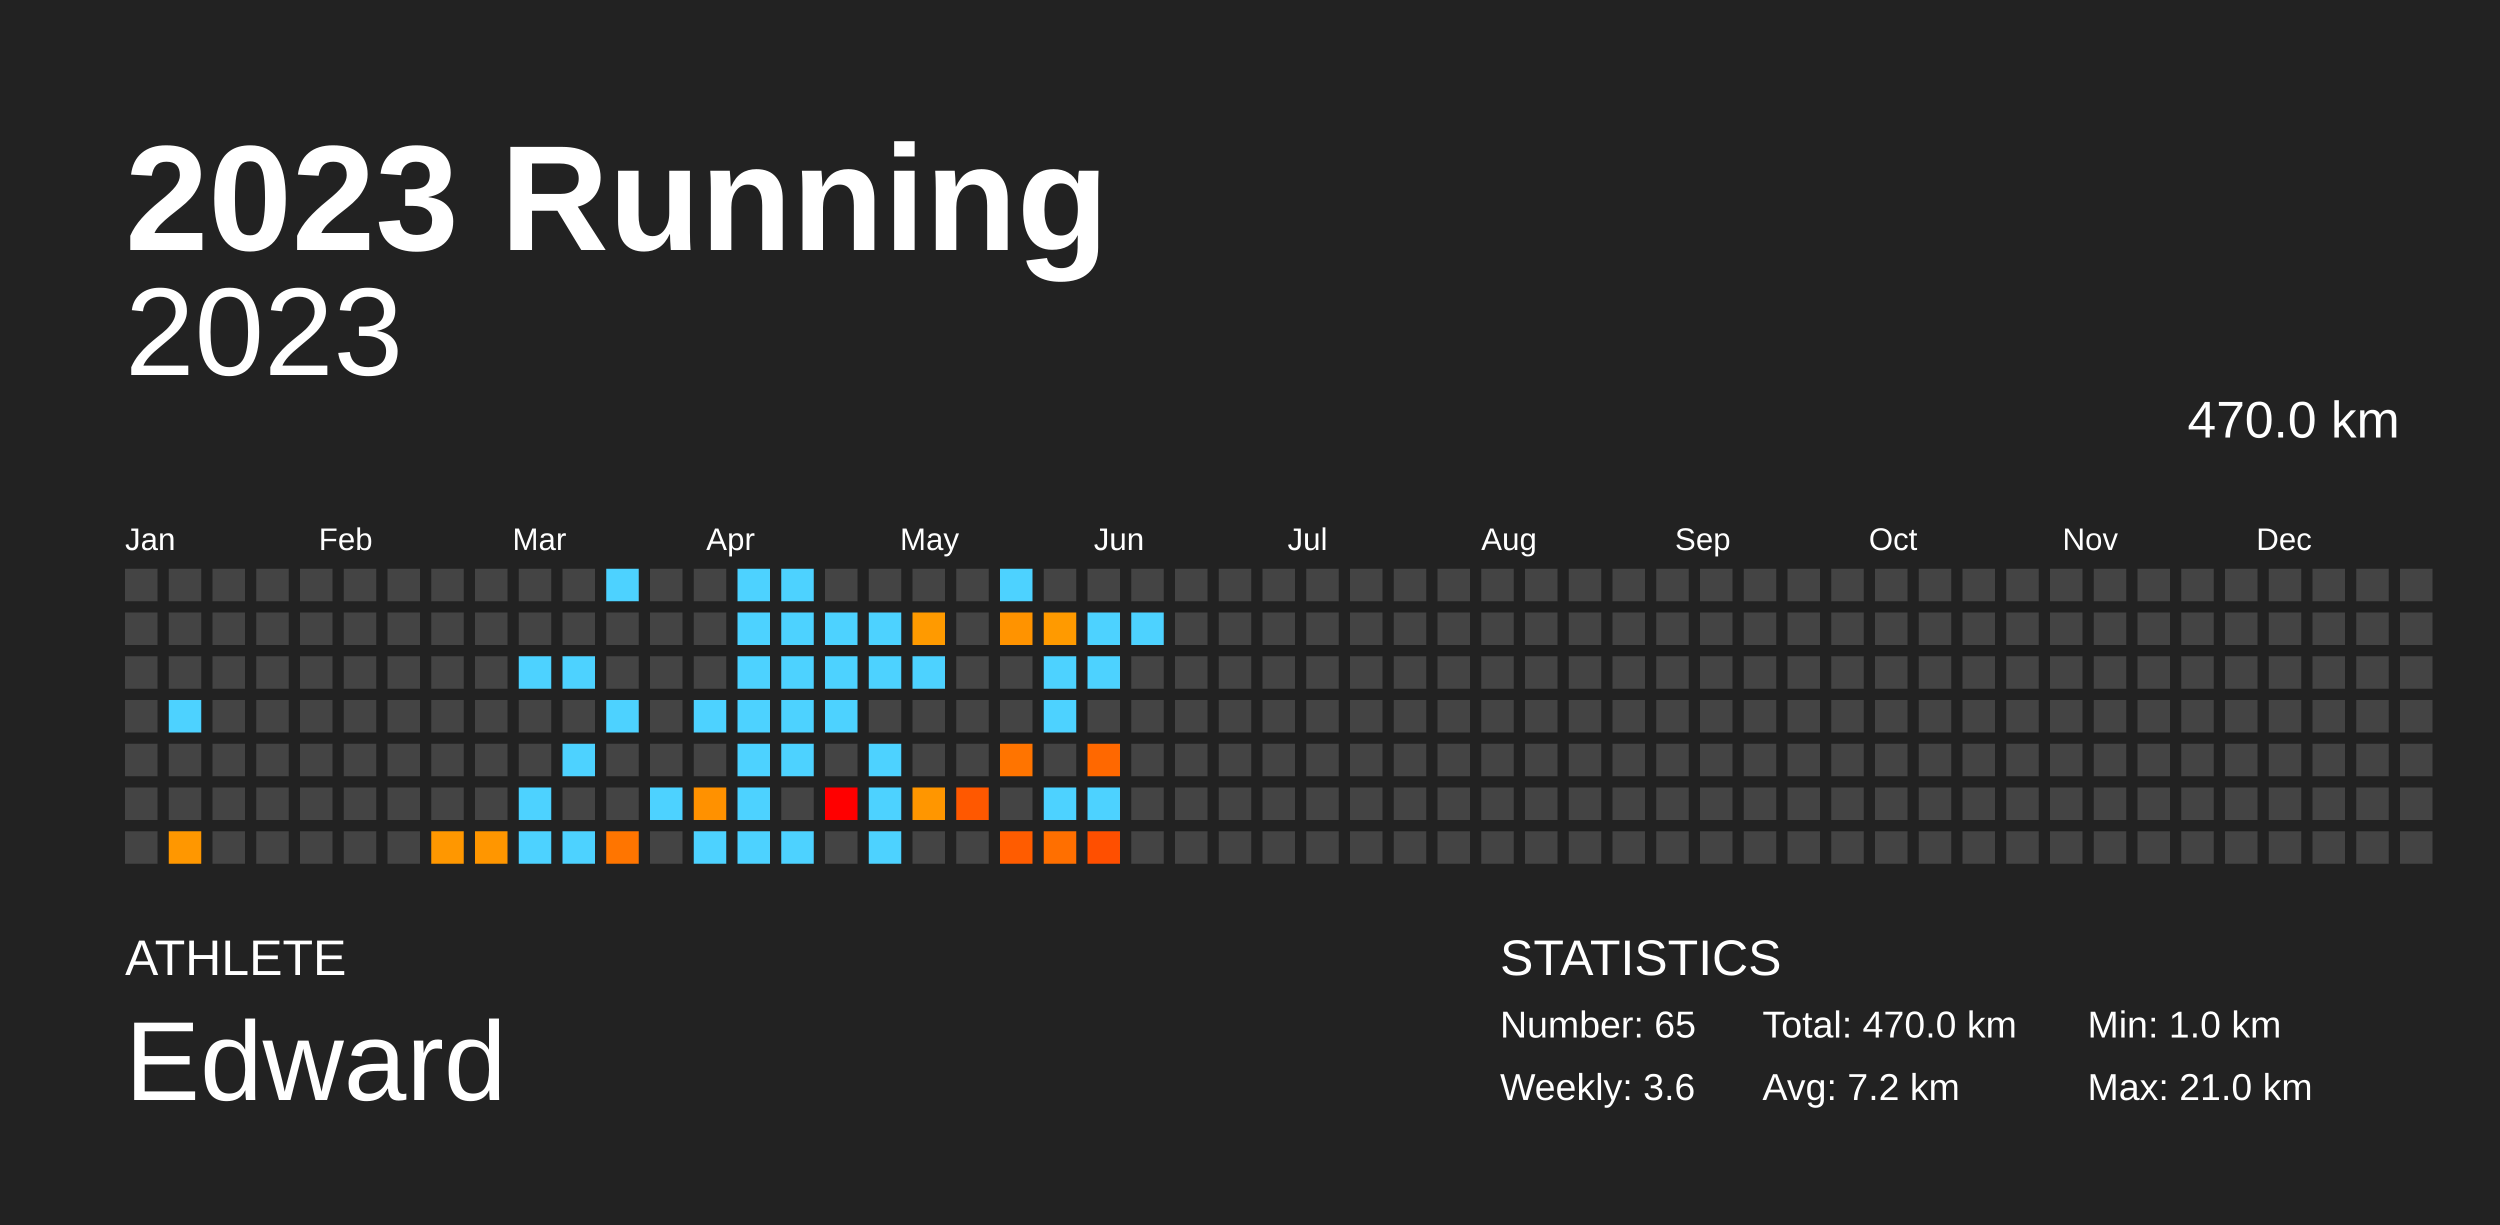
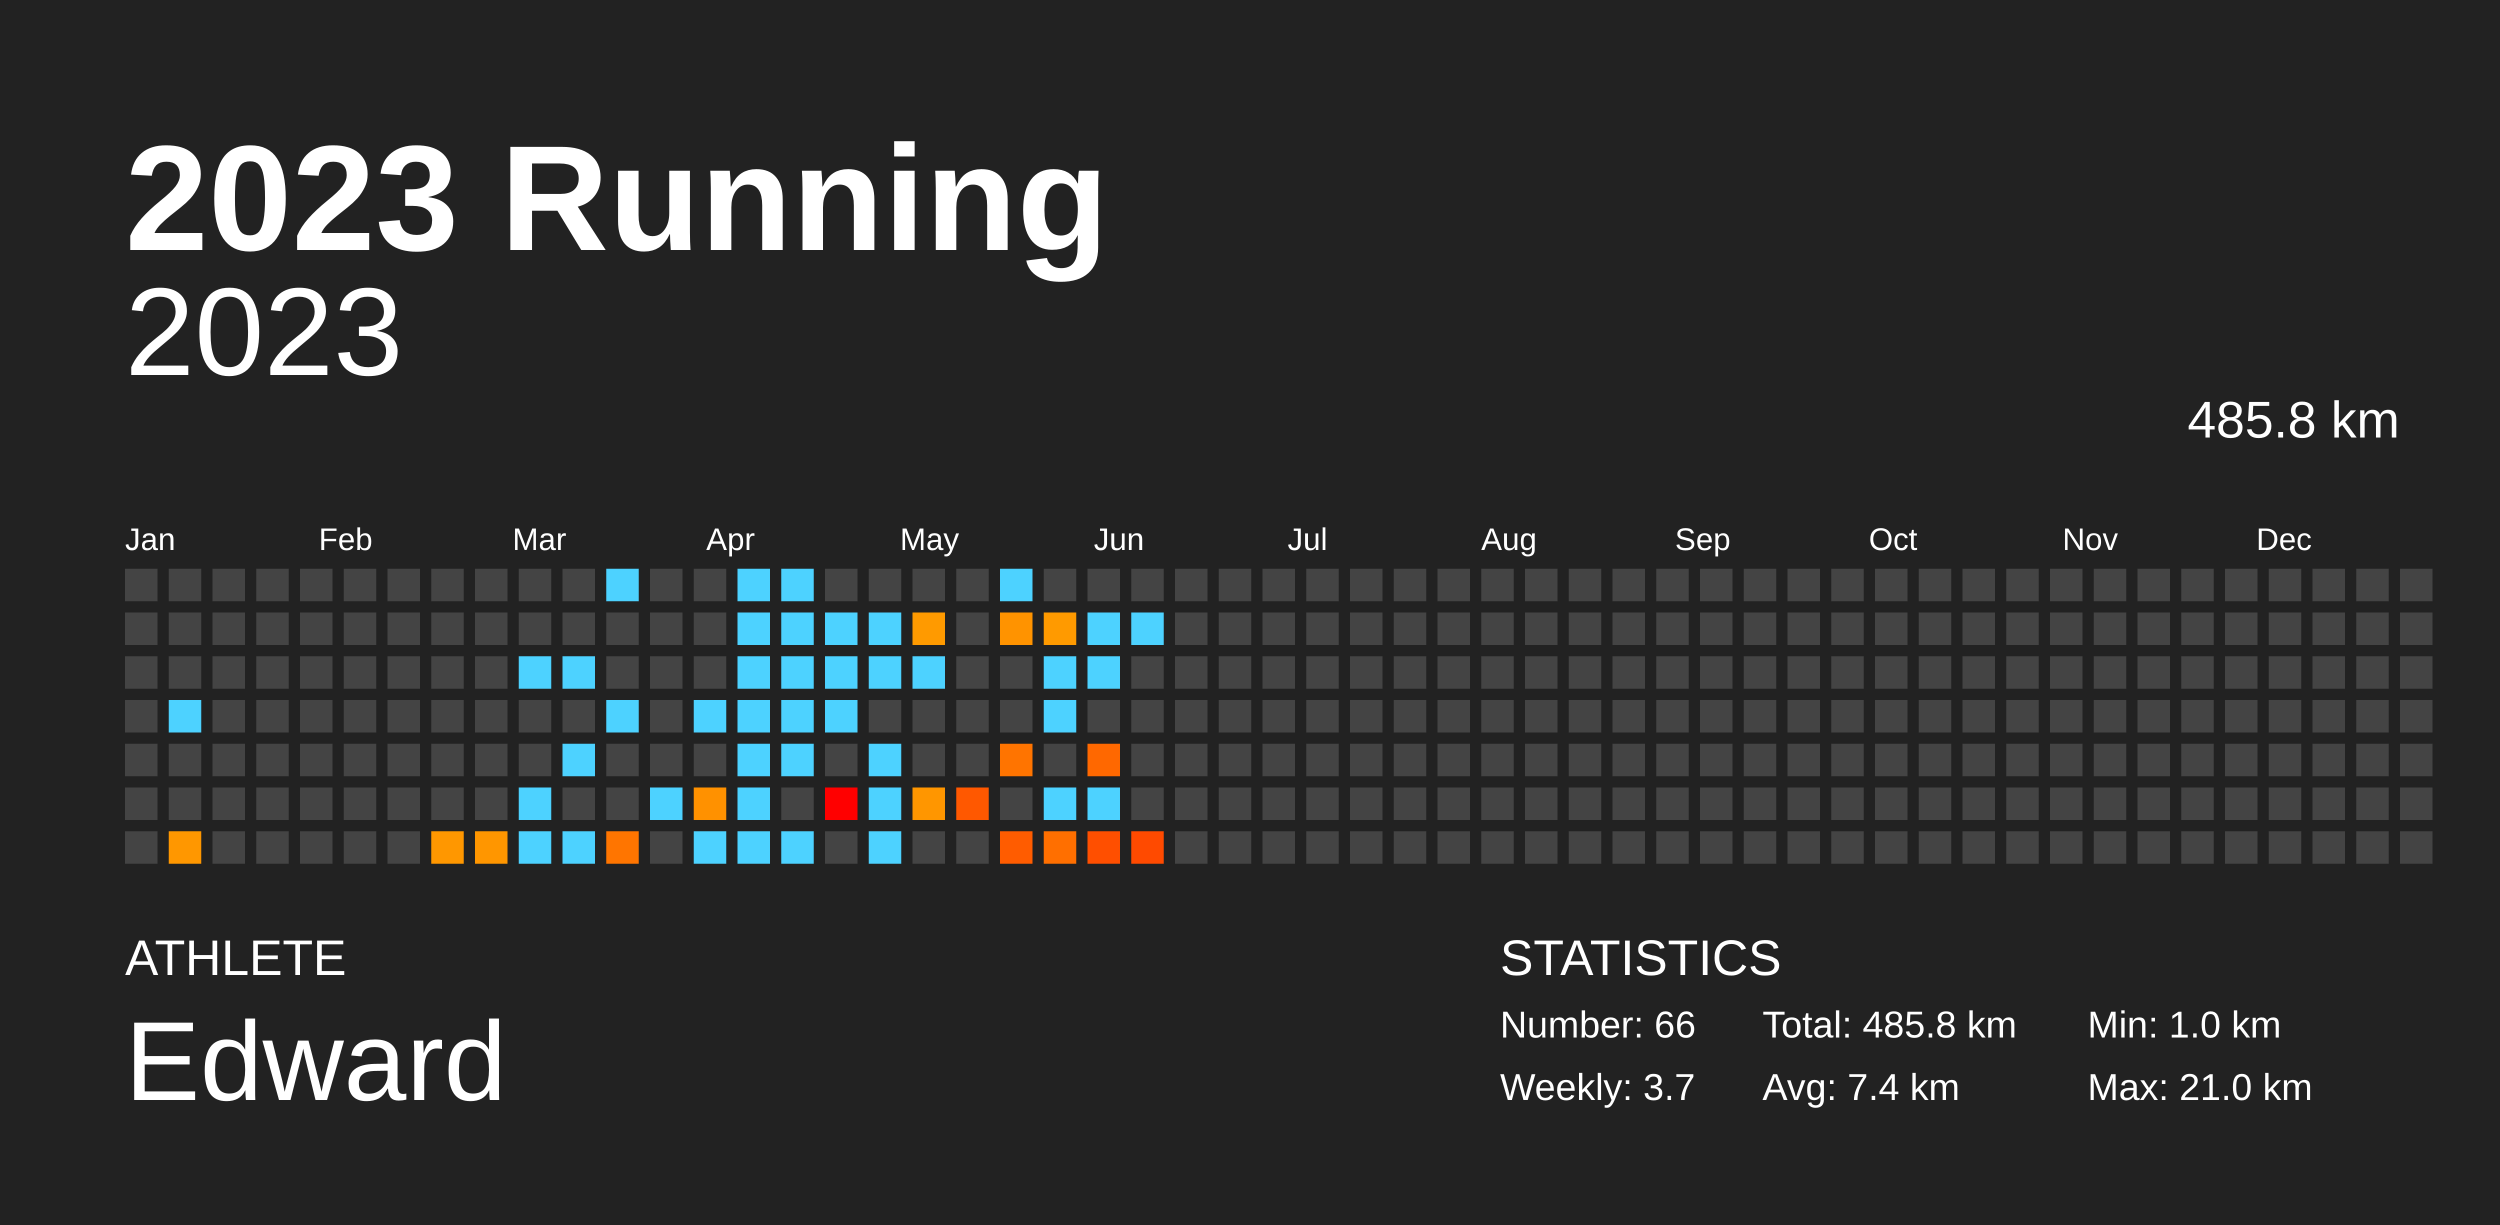
<svg xmlns="http://www.w3.org/2000/svg" baseProfile="full" height="98mm" version="1.1" viewBox="0,0,200,98" width="200mm">
  <defs />
  <rect fill="#222222" height="98" width="200" x="0" y="0" />
  <text fill="#FFFFFF" style="font-size:12px; font-family:Arial; font-weight:bold;" x="10" y="20">2023 Running</text>
  <text fill="#FFFFFF" style="font-size:4px; font-family:Arial" x="10" y="78">ATHLETE</text>
  <text fill="#FFFFFF" style="font-size:9px; font-family:Arial" x="10" y="88">Edward</text>
  <text fill="#FFFFFF" style="font-size:4px; font-family:Arial" x="120" y="78">STATISTICS</text>
-   <text fill="#FFFFFF" style="font-size:3px; font-family:Arial" x="120" y="83">Number: 65</text>
-   <text fill="#FFFFFF" style="font-size:3px; font-family:Arial" x="120" y="88">Weekly: 3.6</text>
-   <text fill="#FFFFFF" style="font-size:3px; font-family:Arial" x="141" y="83">Total: 470.0 km</text>
-   <text fill="#FFFFFF" style="font-size:3px; font-family:Arial" x="141" y="88">Avg: 7.2 km</text>
+   <text fill="#FFFFFF" style="font-size:3px; font-family:Arial" x="120" y="83">Number: 66</text>
+   <text fill="#FFFFFF" style="font-size:3px; font-family:Arial" x="120" y="88">Weekly: 3.7</text>
+   <text fill="#FFFFFF" style="font-size:3px; font-family:Arial" x="141" y="83">Total: 485.8 km</text>
+   <text fill="#FFFFFF" style="font-size:3px; font-family:Arial" x="141" y="88">Avg: 7.4 km</text>
  <text fill="#FFFFFF" style="font-size:3px; font-family:Arial" x="167" y="83">Min: 1.0 km</text>
  <text fill="#FFFFFF" style="font-size:3px; font-family:Arial" x="167" y="88">Max: 21.0 km</text>
  <text alignment-baseline="hanging" fill="#FFFFFF" style="font-size:10.0px; font-family:Arial;" x="10" y="30">2023</text>
-   <text alignment-baseline="hanging" fill="#FFFFFF" style="font-size:4.125px; font-family:Arial;" x="175" y="35">470.0 km</text>
+   <text alignment-baseline="hanging" fill="#FFFFFF" style="font-size:4.125px; font-family:Arial;" x="175" y="35">485.8 km</text>
  <text fill="#FFFFFF" style="font-size:2.5px; font-family:Arial" x="10.0" y="44">Jan</text>
  <text fill="#FFFFFF" style="font-size:2.5px; font-family:Arial" x="25.5" y="44">Feb</text>
  <text fill="#FFFFFF" style="font-size:2.5px; font-family:Arial" x="41.0" y="44">Mar</text>
  <text fill="#FFFFFF" style="font-size:2.5px; font-family:Arial" x="56.5" y="44">Apr</text>
  <text fill="#FFFFFF" style="font-size:2.5px; font-family:Arial" x="72.0" y="44">May</text>
  <text fill="#FFFFFF" style="font-size:2.5px; font-family:Arial" x="87.5" y="44">Jun</text>
  <text fill="#FFFFFF" style="font-size:2.5px; font-family:Arial" x="103.0" y="44">Jul</text>
  <text fill="#FFFFFF" style="font-size:2.5px; font-family:Arial" x="118.5" y="44">Aug</text>
  <text fill="#FFFFFF" style="font-size:2.5px; font-family:Arial" x="134.0" y="44">Sep</text>
  <text fill="#FFFFFF" style="font-size:2.5px; font-family:Arial" x="149.5" y="44">Oct</text>
  <text fill="#FFFFFF" style="font-size:2.5px; font-family:Arial" x="165.0" y="44">Nov</text>
  <text fill="#FFFFFF" style="font-size:2.5px; font-family:Arial" x="180.5" y="44">Dec</text>
  <rect fill="#444444" height="2.6" width="2.6" x="10.0" y="45.5" />
  <rect fill="#444444" height="2.6" width="2.6" x="10.0" y="49.0" />
  <rect fill="#444444" height="2.6" width="2.6" x="10.0" y="52.5" />
  <rect fill="#444444" height="2.6" width="2.6" x="10.0" y="56.0" />
  <rect fill="#444444" height="2.6" width="2.6" x="10.0" y="59.5" />
  <rect fill="#444444" height="2.6" width="2.6" x="10.0" y="63.0" />
  <rect fill="#444444" height="2.6" width="2.6" x="10.0" y="66.5" />
  <rect fill="#444444" height="2.6" width="2.6" x="13.5" y="45.5" />
  <rect fill="#444444" height="2.6" width="2.6" x="13.5" y="49.0" />
  <rect fill="#444444" height="2.6" width="2.6" x="13.5" y="52.5" />
  <rect fill="#4dd2ff" height="2.6" width="2.6" x="13.5" y="56.0" />
  <rect fill="#444444" height="2.6" width="2.6" x="13.5" y="59.5" />
  <rect fill="#444444" height="2.6" width="2.6" x="13.5" y="63.0" />
  <rect fill="#ff9700" height="2.6" width="2.6" x="13.5" y="66.5" />
  <rect fill="#444444" height="2.6" width="2.6" x="17.0" y="45.5" />
  <rect fill="#444444" height="2.6" width="2.6" x="17.0" y="49.0" />
  <rect fill="#444444" height="2.6" width="2.6" x="17.0" y="52.5" />
  <rect fill="#444444" height="2.6" width="2.6" x="17.0" y="56.0" />
  <rect fill="#444444" height="2.6" width="2.6" x="17.0" y="59.5" />
  <rect fill="#444444" height="2.6" width="2.6" x="17.0" y="63.0" />
  <rect fill="#444444" height="2.6" width="2.6" x="17.0" y="66.5" />
  <rect fill="#444444" height="2.6" width="2.6" x="20.5" y="45.5" />
  <rect fill="#444444" height="2.6" width="2.6" x="20.5" y="49.0" />
  <rect fill="#444444" height="2.6" width="2.6" x="20.5" y="52.5" />
  <rect fill="#444444" height="2.6" width="2.6" x="20.5" y="56.0" />
  <rect fill="#444444" height="2.6" width="2.6" x="20.5" y="59.5" />
  <rect fill="#444444" height="2.6" width="2.6" x="20.5" y="63.0" />
  <rect fill="#444444" height="2.6" width="2.6" x="20.5" y="66.5" />
  <rect fill="#444444" height="2.6" width="2.6" x="24.0" y="45.5" />
  <rect fill="#444444" height="2.6" width="2.6" x="24.0" y="49.0" />
  <rect fill="#444444" height="2.6" width="2.6" x="24.0" y="52.5" />
  <rect fill="#444444" height="2.6" width="2.6" x="24.0" y="56.0" />
  <rect fill="#444444" height="2.6" width="2.6" x="24.0" y="59.5" />
  <rect fill="#444444" height="2.6" width="2.6" x="24.0" y="63.0" />
  <rect fill="#444444" height="2.6" width="2.6" x="24.0" y="66.5" />
  <rect fill="#444444" height="2.6" width="2.6" x="27.5" y="45.5" />
  <rect fill="#444444" height="2.6" width="2.6" x="27.5" y="49.0" />
  <rect fill="#444444" height="2.6" width="2.6" x="27.5" y="52.5" />
  <rect fill="#444444" height="2.6" width="2.6" x="27.5" y="56.0" />
  <rect fill="#444444" height="2.6" width="2.6" x="27.5" y="59.5" />
  <rect fill="#444444" height="2.6" width="2.6" x="27.5" y="63.0" />
  <rect fill="#444444" height="2.6" width="2.6" x="27.5" y="66.5" />
  <rect fill="#444444" height="2.6" width="2.6" x="31.0" y="45.5" />
  <rect fill="#444444" height="2.6" width="2.6" x="31.0" y="49.0" />
  <rect fill="#444444" height="2.6" width="2.6" x="31.0" y="52.5" />
  <rect fill="#444444" height="2.6" width="2.6" x="31.0" y="56.0" />
  <rect fill="#444444" height="2.6" width="2.6" x="31.0" y="59.5" />
  <rect fill="#444444" height="2.6" width="2.6" x="31.0" y="63.0" />
  <rect fill="#444444" height="2.6" width="2.6" x="31.0" y="66.5" />
  <rect fill="#444444" height="2.6" width="2.6" x="34.5" y="45.5" />
  <rect fill="#444444" height="2.6" width="2.6" x="34.5" y="49.0" />
  <rect fill="#444444" height="2.6" width="2.6" x="34.5" y="52.5" />
  <rect fill="#444444" height="2.6" width="2.6" x="34.5" y="56.0" />
  <rect fill="#444444" height="2.6" width="2.6" x="34.5" y="59.5" />
  <rect fill="#444444" height="2.6" width="2.6" x="34.5" y="63.0" />
  <rect fill="#ff9700" height="2.6" width="2.6" x="34.5" y="66.5" />
  <rect fill="#444444" height="2.6" width="2.6" x="38.0" y="45.5" />
  <rect fill="#444444" height="2.6" width="2.6" x="38.0" y="49.0" />
  <rect fill="#444444" height="2.6" width="2.6" x="38.0" y="52.5" />
  <rect fill="#444444" height="2.6" width="2.6" x="38.0" y="56.0" />
  <rect fill="#444444" height="2.6" width="2.6" x="38.0" y="59.5" />
  <rect fill="#444444" height="2.6" width="2.6" x="38.0" y="63.0" />
  <rect fill="#ff9600" height="2.6" width="2.6" x="38.0" y="66.5" />
  <rect fill="#444444" height="2.6" width="2.6" x="41.5" y="45.5" />
  <rect fill="#444444" height="2.6" width="2.6" x="41.5" y="49.0" />
  <rect fill="#4dd2ff" height="2.6" width="2.6" x="41.5" y="52.5" />
  <rect fill="#444444" height="2.6" width="2.6" x="41.5" y="56.0" />
  <rect fill="#444444" height="2.6" width="2.6" x="41.5" y="59.5" />
  <rect fill="#4dd2ff" height="2.6" width="2.6" x="41.5" y="63.0" />
  <rect fill="#4dd2ff" height="2.6" width="2.6" x="41.5" y="66.5" />
  <rect fill="#444444" height="2.6" width="2.6" x="45.0" y="45.5" />
  <rect fill="#444444" height="2.6" width="2.6" x="45.0" y="49.0" />
  <rect fill="#4dd2ff" height="2.6" width="2.6" x="45.0" y="52.5" />
  <rect fill="#444444" height="2.6" width="2.6" x="45.0" y="56.0" />
  <rect fill="#4dd2ff" height="2.6" width="2.6" x="45.0" y="59.5" />
  <rect fill="#444444" height="2.6" width="2.6" x="45.0" y="63.0" />
  <rect fill="#4dd2ff" height="2.6" width="2.6" x="45.0" y="66.5" />
  <rect fill="#4dd2ff" height="2.6" width="2.6" x="48.5" y="45.5" />
  <rect fill="#444444" height="2.6" width="2.6" x="48.5" y="49.0" />
  <rect fill="#444444" height="2.6" width="2.6" x="48.5" y="52.5" />
  <rect fill="#4dd2ff" height="2.6" width="2.6" x="48.5" y="56.0" />
  <rect fill="#444444" height="2.6" width="2.6" x="48.5" y="59.5" />
  <rect fill="#444444" height="2.6" width="2.6" x="48.5" y="63.0" />
  <rect fill="#ff7500" height="2.6" width="2.6" x="48.5" y="66.5" />
  <rect fill="#444444" height="2.6" width="2.6" x="52.0" y="45.5" />
  <rect fill="#444444" height="2.6" width="2.6" x="52.0" y="49.0" />
  <rect fill="#444444" height="2.6" width="2.6" x="52.0" y="52.5" />
  <rect fill="#444444" height="2.6" width="2.6" x="52.0" y="56.0" />
  <rect fill="#444444" height="2.6" width="2.6" x="52.0" y="59.5" />
  <rect fill="#4dd2ff" height="2.6" width="2.6" x="52.0" y="63.0" />
  <rect fill="#444444" height="2.6" width="2.6" x="52.0" y="66.5" />
  <rect fill="#444444" height="2.6" width="2.6" x="55.5" y="45.5" />
  <rect fill="#444444" height="2.6" width="2.6" x="55.5" y="49.0" />
  <rect fill="#444444" height="2.6" width="2.6" x="55.5" y="52.5" />
  <rect fill="#4dd2ff" height="2.6" width="2.6" x="55.5" y="56.0" />
  <rect fill="#444444" height="2.6" width="2.6" x="55.5" y="59.5" />
  <rect fill="#ff9100" height="2.6" width="2.6" x="55.5" y="63.0" />
  <rect fill="#4dd2ff" height="2.6" width="2.6" x="55.5" y="66.5" />
  <rect fill="#4dd2ff" height="2.6" width="2.6" x="59.0" y="45.5" />
  <rect fill="#4dd2ff" height="2.6" width="2.6" x="59.0" y="49.0" />
  <rect fill="#4dd2ff" height="2.6" width="2.6" x="59.0" y="52.5" />
  <rect fill="#4dd2ff" height="2.6" width="2.6" x="59.0" y="56.0" />
  <rect fill="#4dd2ff" height="2.6" width="2.6" x="59.0" y="59.5" />
  <rect fill="#4dd2ff" height="2.6" width="2.6" x="59.0" y="63.0" />
  <rect fill="#4dd2ff" height="2.6" width="2.6" x="59.0" y="66.5" />
  <rect fill="#4dd2ff" height="2.6" width="2.6" x="62.5" y="45.5" />
  <rect fill="#4dd2ff" height="2.6" width="2.6" x="62.5" y="49.0" />
  <rect fill="#4dd2ff" height="2.6" width="2.6" x="62.5" y="52.5" />
  <rect fill="#4dd2ff" height="2.6" width="2.6" x="62.5" y="56.0" />
  <rect fill="#4dd2ff" height="2.6" width="2.6" x="62.5" y="59.5" />
  <rect fill="#444444" height="2.6" width="2.6" x="62.5" y="63.0" />
  <rect fill="#4dd2ff" height="2.6" width="2.6" x="62.5" y="66.5" />
  <rect fill="#444444" height="2.6" width="2.6" x="66.0" y="45.5" />
  <rect fill="#4dd2ff" height="2.6" width="2.6" x="66.0" y="49.0" />
  <rect fill="#4dd2ff" height="2.6" width="2.6" x="66.0" y="52.5" />
  <rect fill="#4dd2ff" height="2.6" width="2.6" x="66.0" y="56.0" />
  <rect fill="#444444" height="2.6" width="2.6" x="66.0" y="59.5" />
  <rect fill="red" height="2.6" width="2.6" x="66.0" y="63.0" />
  <rect fill="#444444" height="2.6" width="2.6" x="66.0" y="66.5" />
  <rect fill="#444444" height="2.6" width="2.6" x="69.5" y="45.5" />
  <rect fill="#4dd2ff" height="2.6" width="2.6" x="69.5" y="49.0" />
  <rect fill="#4dd2ff" height="2.6" width="2.6" x="69.5" y="52.5" />
  <rect fill="#444444" height="2.6" width="2.6" x="69.5" y="56.0" />
  <rect fill="#4dd2ff" height="2.6" width="2.6" x="69.5" y="59.5" />
  <rect fill="#4dd2ff" height="2.6" width="2.6" x="69.5" y="63.0" />
  <rect fill="#4dd2ff" height="2.6" width="2.6" x="69.5" y="66.5" />
  <rect fill="#444444" height="2.6" width="2.6" x="73.0" y="45.5" />
  <rect fill="#ff9a00" height="2.6" width="2.6" x="73.0" y="49.0" />
  <rect fill="#4dd2ff" height="2.6" width="2.6" x="73.0" y="52.5" />
  <rect fill="#444444" height="2.6" width="2.6" x="73.0" y="56.0" />
  <rect fill="#444444" height="2.6" width="2.6" x="73.0" y="59.5" />
  <rect fill="#ff9600" height="2.6" width="2.6" x="73.0" y="63.0" />
  <rect fill="#444444" height="2.6" width="2.6" x="73.0" y="66.5" />
  <rect fill="#444444" height="2.6" width="2.6" x="76.5" y="45.5" />
  <rect fill="#444444" height="2.6" width="2.6" x="76.5" y="49.0" />
  <rect fill="#444444" height="2.6" width="2.6" x="76.5" y="52.5" />
  <rect fill="#444444" height="2.6" width="2.6" x="76.5" y="56.0" />
  <rect fill="#444444" height="2.6" width="2.6" x="76.5" y="59.5" />
  <rect fill="#ff5800" height="2.6" width="2.6" x="76.5" y="63.0" />
  <rect fill="#444444" height="2.6" width="2.6" x="76.5" y="66.5" />
  <rect fill="#4dd2ff" height="2.6" width="2.6" x="80.0" y="45.5" />
  <rect fill="#ff9300" height="2.6" width="2.6" x="80.0" y="49.0" />
  <rect fill="#444444" height="2.6" width="2.6" x="80.0" y="52.5" />
  <rect fill="#444444" height="2.6" width="2.6" x="80.0" y="56.0" />
  <rect fill="#ff7400" height="2.6" width="2.6" x="80.0" y="59.5" />
  <rect fill="#444444" height="2.6" width="2.6" x="80.0" y="63.0" />
  <rect fill="#ff5c00" height="2.6" width="2.6" x="80.0" y="66.5" />
  <rect fill="#444444" height="2.6" width="2.6" x="83.5" y="45.5" />
  <rect fill="#ff9a00" height="2.6" width="2.6" x="83.5" y="49.0" />
  <rect fill="#4dd2ff" height="2.6" width="2.6" x="83.5" y="52.5" />
  <rect fill="#4dd2ff" height="2.6" width="2.6" x="83.5" y="56.0" />
  <rect fill="#444444" height="2.6" width="2.6" x="83.5" y="59.5" />
  <rect fill="#4dd2ff" height="2.6" width="2.6" x="83.5" y="63.0" />
  <rect fill="#ff6f00" height="2.6" width="2.6" x="83.5" y="66.5" />
  <rect fill="#444444" height="2.6" width="2.6" x="87.0" y="45.5" />
  <rect fill="#4dd2ff" height="2.6" width="2.6" x="87.0" y="49.0" />
  <rect fill="#4dd2ff" height="2.6" width="2.6" x="87.0" y="52.5" />
  <rect fill="#444444" height="2.6" width="2.6" x="87.0" y="56.0" />
  <rect fill="#ff6800" height="2.6" width="2.6" x="87.0" y="59.5" />
  <rect fill="#4dd2ff" height="2.6" width="2.6" x="87.0" y="63.0" />
  <rect fill="#ff4f00" height="2.6" width="2.6" x="87.0" y="66.5" />
  <rect fill="#444444" height="2.6" width="2.6" x="90.5" y="45.5" />
  <rect fill="#4dd2ff" height="2.6" width="2.6" x="90.5" y="49.0" />
  <rect fill="#444444" height="2.6" width="2.6" x="90.5" y="52.5" />
  <rect fill="#444444" height="2.6" width="2.6" x="90.5" y="56.0" />
  <rect fill="#444444" height="2.6" width="2.6" x="90.5" y="59.5" />
  <rect fill="#444444" height="2.6" width="2.6" x="90.5" y="63.0" />
-   <rect fill="#444444" height="2.6" width="2.6" x="90.5" y="66.5" />
+   <rect fill="#ff4a00" height="2.6" width="2.6" x="90.5" y="66.5" />
  <rect fill="#444444" height="2.6" width="2.6" x="94.0" y="45.5" />
  <rect fill="#444444" height="2.6" width="2.6" x="94.0" y="49.0" />
  <rect fill="#444444" height="2.6" width="2.6" x="94.0" y="52.5" />
  <rect fill="#444444" height="2.6" width="2.6" x="94.0" y="56.0" />
  <rect fill="#444444" height="2.6" width="2.6" x="94.0" y="59.5" />
  <rect fill="#444444" height="2.6" width="2.6" x="94.0" y="63.0" />
  <rect fill="#444444" height="2.6" width="2.6" x="94.0" y="66.5" />
  <rect fill="#444444" height="2.6" width="2.6" x="97.5" y="45.5" />
  <rect fill="#444444" height="2.6" width="2.6" x="97.5" y="49.0" />
  <rect fill="#444444" height="2.6" width="2.6" x="97.5" y="52.5" />
  <rect fill="#444444" height="2.6" width="2.6" x="97.5" y="56.0" />
  <rect fill="#444444" height="2.6" width="2.6" x="97.5" y="59.5" />
  <rect fill="#444444" height="2.6" width="2.6" x="97.5" y="63.0" />
  <rect fill="#444444" height="2.6" width="2.6" x="97.5" y="66.5" />
  <rect fill="#444444" height="2.6" width="2.6" x="101.0" y="45.5" />
  <rect fill="#444444" height="2.6" width="2.6" x="101.0" y="49.0" />
  <rect fill="#444444" height="2.6" width="2.6" x="101.0" y="52.5" />
  <rect fill="#444444" height="2.6" width="2.6" x="101.0" y="56.0" />
  <rect fill="#444444" height="2.6" width="2.6" x="101.0" y="59.5" />
  <rect fill="#444444" height="2.6" width="2.6" x="101.0" y="63.0" />
  <rect fill="#444444" height="2.6" width="2.6" x="101.0" y="66.5" />
  <rect fill="#444444" height="2.6" width="2.6" x="104.5" y="45.5" />
  <rect fill="#444444" height="2.6" width="2.6" x="104.5" y="49.0" />
  <rect fill="#444444" height="2.6" width="2.6" x="104.5" y="52.5" />
  <rect fill="#444444" height="2.6" width="2.6" x="104.5" y="56.0" />
  <rect fill="#444444" height="2.6" width="2.6" x="104.5" y="59.5" />
  <rect fill="#444444" height="2.6" width="2.6" x="104.5" y="63.0" />
  <rect fill="#444444" height="2.6" width="2.6" x="104.5" y="66.5" />
  <rect fill="#444444" height="2.6" width="2.6" x="108.0" y="45.5" />
  <rect fill="#444444" height="2.6" width="2.6" x="108.0" y="49.0" />
  <rect fill="#444444" height="2.6" width="2.6" x="108.0" y="52.5" />
  <rect fill="#444444" height="2.6" width="2.6" x="108.0" y="56.0" />
  <rect fill="#444444" height="2.6" width="2.6" x="108.0" y="59.5" />
  <rect fill="#444444" height="2.6" width="2.6" x="108.0" y="63.0" />
  <rect fill="#444444" height="2.6" width="2.6" x="108.0" y="66.5" />
  <rect fill="#444444" height="2.6" width="2.6" x="111.5" y="45.5" />
  <rect fill="#444444" height="2.6" width="2.6" x="111.5" y="49.0" />
  <rect fill="#444444" height="2.6" width="2.6" x="111.5" y="52.5" />
  <rect fill="#444444" height="2.6" width="2.6" x="111.5" y="56.0" />
  <rect fill="#444444" height="2.6" width="2.6" x="111.5" y="59.5" />
  <rect fill="#444444" height="2.6" width="2.6" x="111.5" y="63.0" />
  <rect fill="#444444" height="2.6" width="2.6" x="111.5" y="66.5" />
  <rect fill="#444444" height="2.6" width="2.6" x="115.0" y="45.5" />
  <rect fill="#444444" height="2.6" width="2.6" x="115.0" y="49.0" />
  <rect fill="#444444" height="2.6" width="2.6" x="115.0" y="52.5" />
  <rect fill="#444444" height="2.6" width="2.6" x="115.0" y="56.0" />
  <rect fill="#444444" height="2.6" width="2.6" x="115.0" y="59.5" />
  <rect fill="#444444" height="2.6" width="2.6" x="115.0" y="63.0" />
  <rect fill="#444444" height="2.6" width="2.6" x="115.0" y="66.5" />
  <rect fill="#444444" height="2.6" width="2.6" x="118.5" y="45.5" />
  <rect fill="#444444" height="2.6" width="2.6" x="118.5" y="49.0" />
  <rect fill="#444444" height="2.6" width="2.6" x="118.5" y="52.5" />
  <rect fill="#444444" height="2.6" width="2.6" x="118.5" y="56.0" />
  <rect fill="#444444" height="2.6" width="2.6" x="118.5" y="59.5" />
  <rect fill="#444444" height="2.6" width="2.6" x="118.5" y="63.0" />
  <rect fill="#444444" height="2.6" width="2.6" x="118.5" y="66.5" />
  <rect fill="#444444" height="2.6" width="2.6" x="122.0" y="45.5" />
  <rect fill="#444444" height="2.6" width="2.6" x="122.0" y="49.0" />
  <rect fill="#444444" height="2.6" width="2.6" x="122.0" y="52.5" />
  <rect fill="#444444" height="2.6" width="2.6" x="122.0" y="56.0" />
  <rect fill="#444444" height="2.6" width="2.6" x="122.0" y="59.5" />
  <rect fill="#444444" height="2.6" width="2.6" x="122.0" y="63.0" />
  <rect fill="#444444" height="2.6" width="2.6" x="122.0" y="66.5" />
  <rect fill="#444444" height="2.6" width="2.6" x="125.5" y="45.5" />
  <rect fill="#444444" height="2.6" width="2.6" x="125.5" y="49.0" />
  <rect fill="#444444" height="2.6" width="2.6" x="125.5" y="52.5" />
  <rect fill="#444444" height="2.6" width="2.6" x="125.5" y="56.0" />
  <rect fill="#444444" height="2.6" width="2.6" x="125.5" y="59.5" />
  <rect fill="#444444" height="2.6" width="2.6" x="125.5" y="63.0" />
  <rect fill="#444444" height="2.6" width="2.6" x="125.5" y="66.5" />
  <rect fill="#444444" height="2.6" width="2.6" x="129.0" y="45.5" />
  <rect fill="#444444" height="2.6" width="2.6" x="129.0" y="49.0" />
  <rect fill="#444444" height="2.6" width="2.6" x="129.0" y="52.5" />
  <rect fill="#444444" height="2.6" width="2.6" x="129.0" y="56.0" />
  <rect fill="#444444" height="2.6" width="2.6" x="129.0" y="59.5" />
  <rect fill="#444444" height="2.6" width="2.6" x="129.0" y="63.0" />
  <rect fill="#444444" height="2.6" width="2.6" x="129.0" y="66.5" />
  <rect fill="#444444" height="2.6" width="2.6" x="132.5" y="45.5" />
  <rect fill="#444444" height="2.6" width="2.6" x="132.5" y="49.0" />
  <rect fill="#444444" height="2.6" width="2.6" x="132.5" y="52.5" />
  <rect fill="#444444" height="2.6" width="2.6" x="132.5" y="56.0" />
  <rect fill="#444444" height="2.6" width="2.6" x="132.5" y="59.5" />
  <rect fill="#444444" height="2.6" width="2.6" x="132.5" y="63.0" />
  <rect fill="#444444" height="2.6" width="2.6" x="132.5" y="66.5" />
  <rect fill="#444444" height="2.6" width="2.6" x="136.0" y="45.5" />
  <rect fill="#444444" height="2.6" width="2.6" x="136.0" y="49.0" />
  <rect fill="#444444" height="2.6" width="2.6" x="136.0" y="52.5" />
  <rect fill="#444444" height="2.6" width="2.6" x="136.0" y="56.0" />
  <rect fill="#444444" height="2.6" width="2.6" x="136.0" y="59.5" />
  <rect fill="#444444" height="2.6" width="2.6" x="136.0" y="63.0" />
  <rect fill="#444444" height="2.6" width="2.6" x="136.0" y="66.5" />
  <rect fill="#444444" height="2.6" width="2.6" x="139.5" y="45.5" />
  <rect fill="#444444" height="2.6" width="2.6" x="139.5" y="49.0" />
  <rect fill="#444444" height="2.6" width="2.6" x="139.5" y="52.5" />
  <rect fill="#444444" height="2.6" width="2.6" x="139.5" y="56.0" />
  <rect fill="#444444" height="2.6" width="2.6" x="139.5" y="59.5" />
  <rect fill="#444444" height="2.6" width="2.6" x="139.5" y="63.0" />
  <rect fill="#444444" height="2.6" width="2.6" x="139.5" y="66.5" />
  <rect fill="#444444" height="2.6" width="2.6" x="143.0" y="45.5" />
  <rect fill="#444444" height="2.6" width="2.6" x="143.0" y="49.0" />
  <rect fill="#444444" height="2.6" width="2.6" x="143.0" y="52.5" />
  <rect fill="#444444" height="2.6" width="2.6" x="143.0" y="56.0" />
  <rect fill="#444444" height="2.6" width="2.6" x="143.0" y="59.5" />
  <rect fill="#444444" height="2.6" width="2.6" x="143.0" y="63.0" />
  <rect fill="#444444" height="2.6" width="2.6" x="143.0" y="66.5" />
  <rect fill="#444444" height="2.6" width="2.6" x="146.5" y="45.5" />
  <rect fill="#444444" height="2.6" width="2.6" x="146.5" y="49.0" />
  <rect fill="#444444" height="2.6" width="2.6" x="146.5" y="52.5" />
  <rect fill="#444444" height="2.6" width="2.6" x="146.5" y="56.0" />
  <rect fill="#444444" height="2.6" width="2.6" x="146.5" y="59.5" />
  <rect fill="#444444" height="2.6" width="2.6" x="146.5" y="63.0" />
  <rect fill="#444444" height="2.6" width="2.6" x="146.5" y="66.5" />
  <rect fill="#444444" height="2.6" width="2.6" x="150.0" y="45.5" />
  <rect fill="#444444" height="2.6" width="2.6" x="150.0" y="49.0" />
  <rect fill="#444444" height="2.6" width="2.6" x="150.0" y="52.5" />
  <rect fill="#444444" height="2.6" width="2.6" x="150.0" y="56.0" />
  <rect fill="#444444" height="2.6" width="2.6" x="150.0" y="59.5" />
  <rect fill="#444444" height="2.6" width="2.6" x="150.0" y="63.0" />
  <rect fill="#444444" height="2.6" width="2.6" x="150.0" y="66.5" />
  <rect fill="#444444" height="2.6" width="2.6" x="153.5" y="45.5" />
  <rect fill="#444444" height="2.6" width="2.6" x="153.5" y="49.0" />
  <rect fill="#444444" height="2.6" width="2.6" x="153.5" y="52.5" />
  <rect fill="#444444" height="2.6" width="2.6" x="153.5" y="56.0" />
  <rect fill="#444444" height="2.6" width="2.6" x="153.5" y="59.5" />
  <rect fill="#444444" height="2.6" width="2.6" x="153.5" y="63.0" />
  <rect fill="#444444" height="2.6" width="2.6" x="153.5" y="66.5" />
  <rect fill="#444444" height="2.6" width="2.6" x="157.0" y="45.5" />
  <rect fill="#444444" height="2.6" width="2.6" x="157.0" y="49.0" />
  <rect fill="#444444" height="2.6" width="2.6" x="157.0" y="52.5" />
  <rect fill="#444444" height="2.6" width="2.6" x="157.0" y="56.0" />
  <rect fill="#444444" height="2.6" width="2.6" x="157.0" y="59.5" />
  <rect fill="#444444" height="2.6" width="2.6" x="157.0" y="63.0" />
  <rect fill="#444444" height="2.6" width="2.6" x="157.0" y="66.5" />
  <rect fill="#444444" height="2.6" width="2.6" x="160.5" y="45.5" />
  <rect fill="#444444" height="2.6" width="2.6" x="160.5" y="49.0" />
  <rect fill="#444444" height="2.6" width="2.6" x="160.5" y="52.5" />
  <rect fill="#444444" height="2.6" width="2.6" x="160.5" y="56.0" />
  <rect fill="#444444" height="2.6" width="2.6" x="160.5" y="59.5" />
  <rect fill="#444444" height="2.6" width="2.6" x="160.5" y="63.0" />
  <rect fill="#444444" height="2.6" width="2.6" x="160.5" y="66.5" />
  <rect fill="#444444" height="2.6" width="2.6" x="164.0" y="45.5" />
  <rect fill="#444444" height="2.6" width="2.6" x="164.0" y="49.0" />
  <rect fill="#444444" height="2.6" width="2.6" x="164.0" y="52.5" />
  <rect fill="#444444" height="2.6" width="2.6" x="164.0" y="56.0" />
  <rect fill="#444444" height="2.6" width="2.6" x="164.0" y="59.5" />
  <rect fill="#444444" height="2.6" width="2.6" x="164.0" y="63.0" />
  <rect fill="#444444" height="2.6" width="2.6" x="164.0" y="66.5" />
  <rect fill="#444444" height="2.6" width="2.6" x="167.5" y="45.5" />
  <rect fill="#444444" height="2.6" width="2.6" x="167.5" y="49.0" />
  <rect fill="#444444" height="2.6" width="2.6" x="167.5" y="52.5" />
  <rect fill="#444444" height="2.6" width="2.6" x="167.5" y="56.0" />
  <rect fill="#444444" height="2.6" width="2.6" x="167.5" y="59.5" />
  <rect fill="#444444" height="2.6" width="2.6" x="167.5" y="63.0" />
  <rect fill="#444444" height="2.6" width="2.6" x="167.5" y="66.5" />
  <rect fill="#444444" height="2.6" width="2.6" x="171.0" y="45.5" />
  <rect fill="#444444" height="2.6" width="2.6" x="171.0" y="49.0" />
  <rect fill="#444444" height="2.6" width="2.6" x="171.0" y="52.5" />
  <rect fill="#444444" height="2.6" width="2.6" x="171.0" y="56.0" />
  <rect fill="#444444" height="2.6" width="2.6" x="171.0" y="59.5" />
  <rect fill="#444444" height="2.6" width="2.6" x="171.0" y="63.0" />
  <rect fill="#444444" height="2.6" width="2.6" x="171.0" y="66.5" />
  <rect fill="#444444" height="2.6" width="2.6" x="174.5" y="45.5" />
  <rect fill="#444444" height="2.6" width="2.6" x="174.5" y="49.0" />
  <rect fill="#444444" height="2.6" width="2.6" x="174.5" y="52.5" />
  <rect fill="#444444" height="2.6" width="2.6" x="174.5" y="56.0" />
  <rect fill="#444444" height="2.6" width="2.6" x="174.5" y="59.5" />
  <rect fill="#444444" height="2.6" width="2.6" x="174.5" y="63.0" />
  <rect fill="#444444" height="2.6" width="2.6" x="174.5" y="66.5" />
  <rect fill="#444444" height="2.6" width="2.6" x="178.0" y="45.5" />
  <rect fill="#444444" height="2.6" width="2.6" x="178.0" y="49.0" />
  <rect fill="#444444" height="2.6" width="2.6" x="178.0" y="52.5" />
  <rect fill="#444444" height="2.6" width="2.6" x="178.0" y="56.0" />
  <rect fill="#444444" height="2.6" width="2.6" x="178.0" y="59.5" />
  <rect fill="#444444" height="2.6" width="2.6" x="178.0" y="63.0" />
  <rect fill="#444444" height="2.6" width="2.6" x="178.0" y="66.5" />
  <rect fill="#444444" height="2.6" width="2.6" x="181.5" y="45.5" />
  <rect fill="#444444" height="2.6" width="2.6" x="181.5" y="49.0" />
  <rect fill="#444444" height="2.6" width="2.6" x="181.5" y="52.5" />
  <rect fill="#444444" height="2.6" width="2.6" x="181.5" y="56.0" />
  <rect fill="#444444" height="2.6" width="2.6" x="181.5" y="59.5" />
  <rect fill="#444444" height="2.6" width="2.6" x="181.5" y="63.0" />
  <rect fill="#444444" height="2.6" width="2.6" x="181.5" y="66.5" />
  <rect fill="#444444" height="2.6" width="2.6" x="185.0" y="45.5" />
  <rect fill="#444444" height="2.6" width="2.6" x="185.0" y="49.0" />
  <rect fill="#444444" height="2.6" width="2.6" x="185.0" y="52.5" />
  <rect fill="#444444" height="2.6" width="2.6" x="185.0" y="56.0" />
  <rect fill="#444444" height="2.6" width="2.6" x="185.0" y="59.5" />
  <rect fill="#444444" height="2.6" width="2.6" x="185.0" y="63.0" />
  <rect fill="#444444" height="2.6" width="2.6" x="185.0" y="66.5" />
  <rect fill="#444444" height="2.6" width="2.6" x="188.5" y="45.5" />
  <rect fill="#444444" height="2.6" width="2.6" x="188.5" y="49.0" />
  <rect fill="#444444" height="2.6" width="2.6" x="188.5" y="52.5" />
  <rect fill="#444444" height="2.6" width="2.6" x="188.5" y="56.0" />
  <rect fill="#444444" height="2.6" width="2.6" x="188.5" y="59.5" />
  <rect fill="#444444" height="2.6" width="2.6" x="188.5" y="63.0" />
  <rect fill="#444444" height="2.6" width="2.6" x="188.5" y="66.5" />
  <rect fill="#444444" height="2.6" width="2.6" x="192.0" y="45.5" />
  <rect fill="#444444" height="2.6" width="2.6" x="192.0" y="49.0" />
  <rect fill="#444444" height="2.6" width="2.6" x="192.0" y="52.5" />
  <rect fill="#444444" height="2.6" width="2.6" x="192.0" y="56.0" />
  <rect fill="#444444" height="2.6" width="2.6" x="192.0" y="59.5" />
  <rect fill="#444444" height="2.6" width="2.6" x="192.0" y="63.0" />
  <rect fill="#444444" height="2.6" width="2.6" x="192.0" y="66.5" />
</svg>
